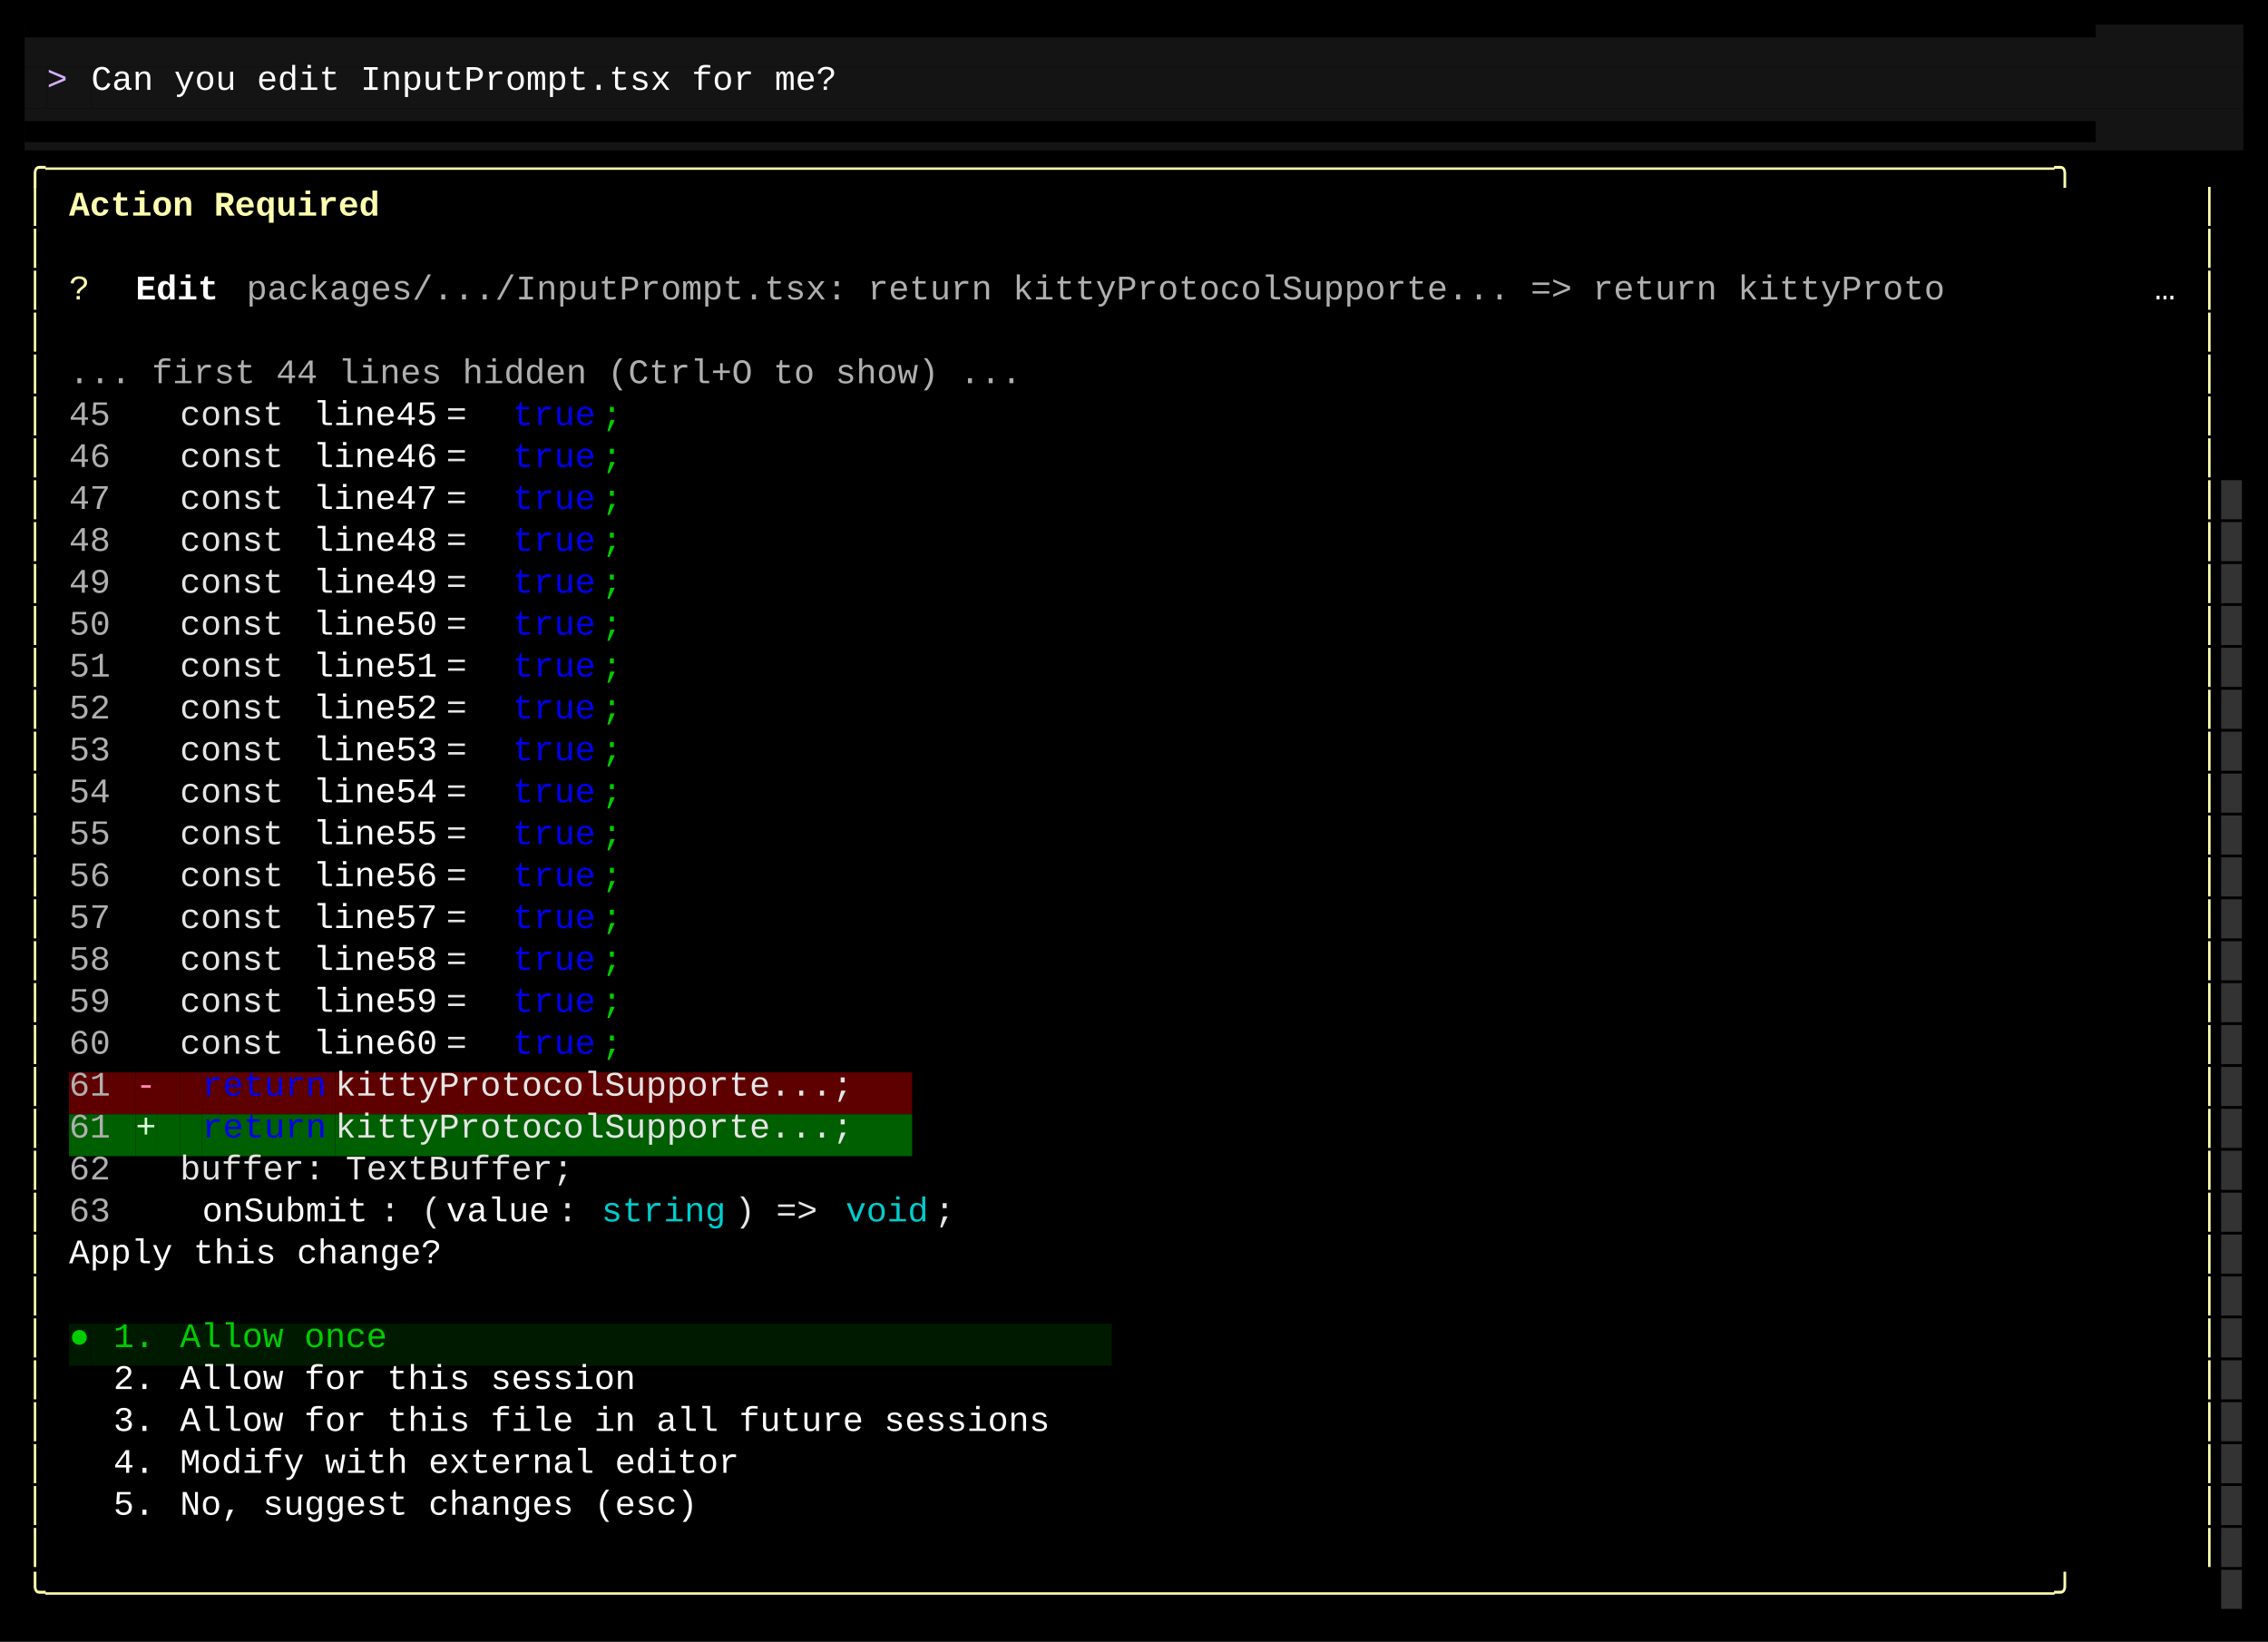
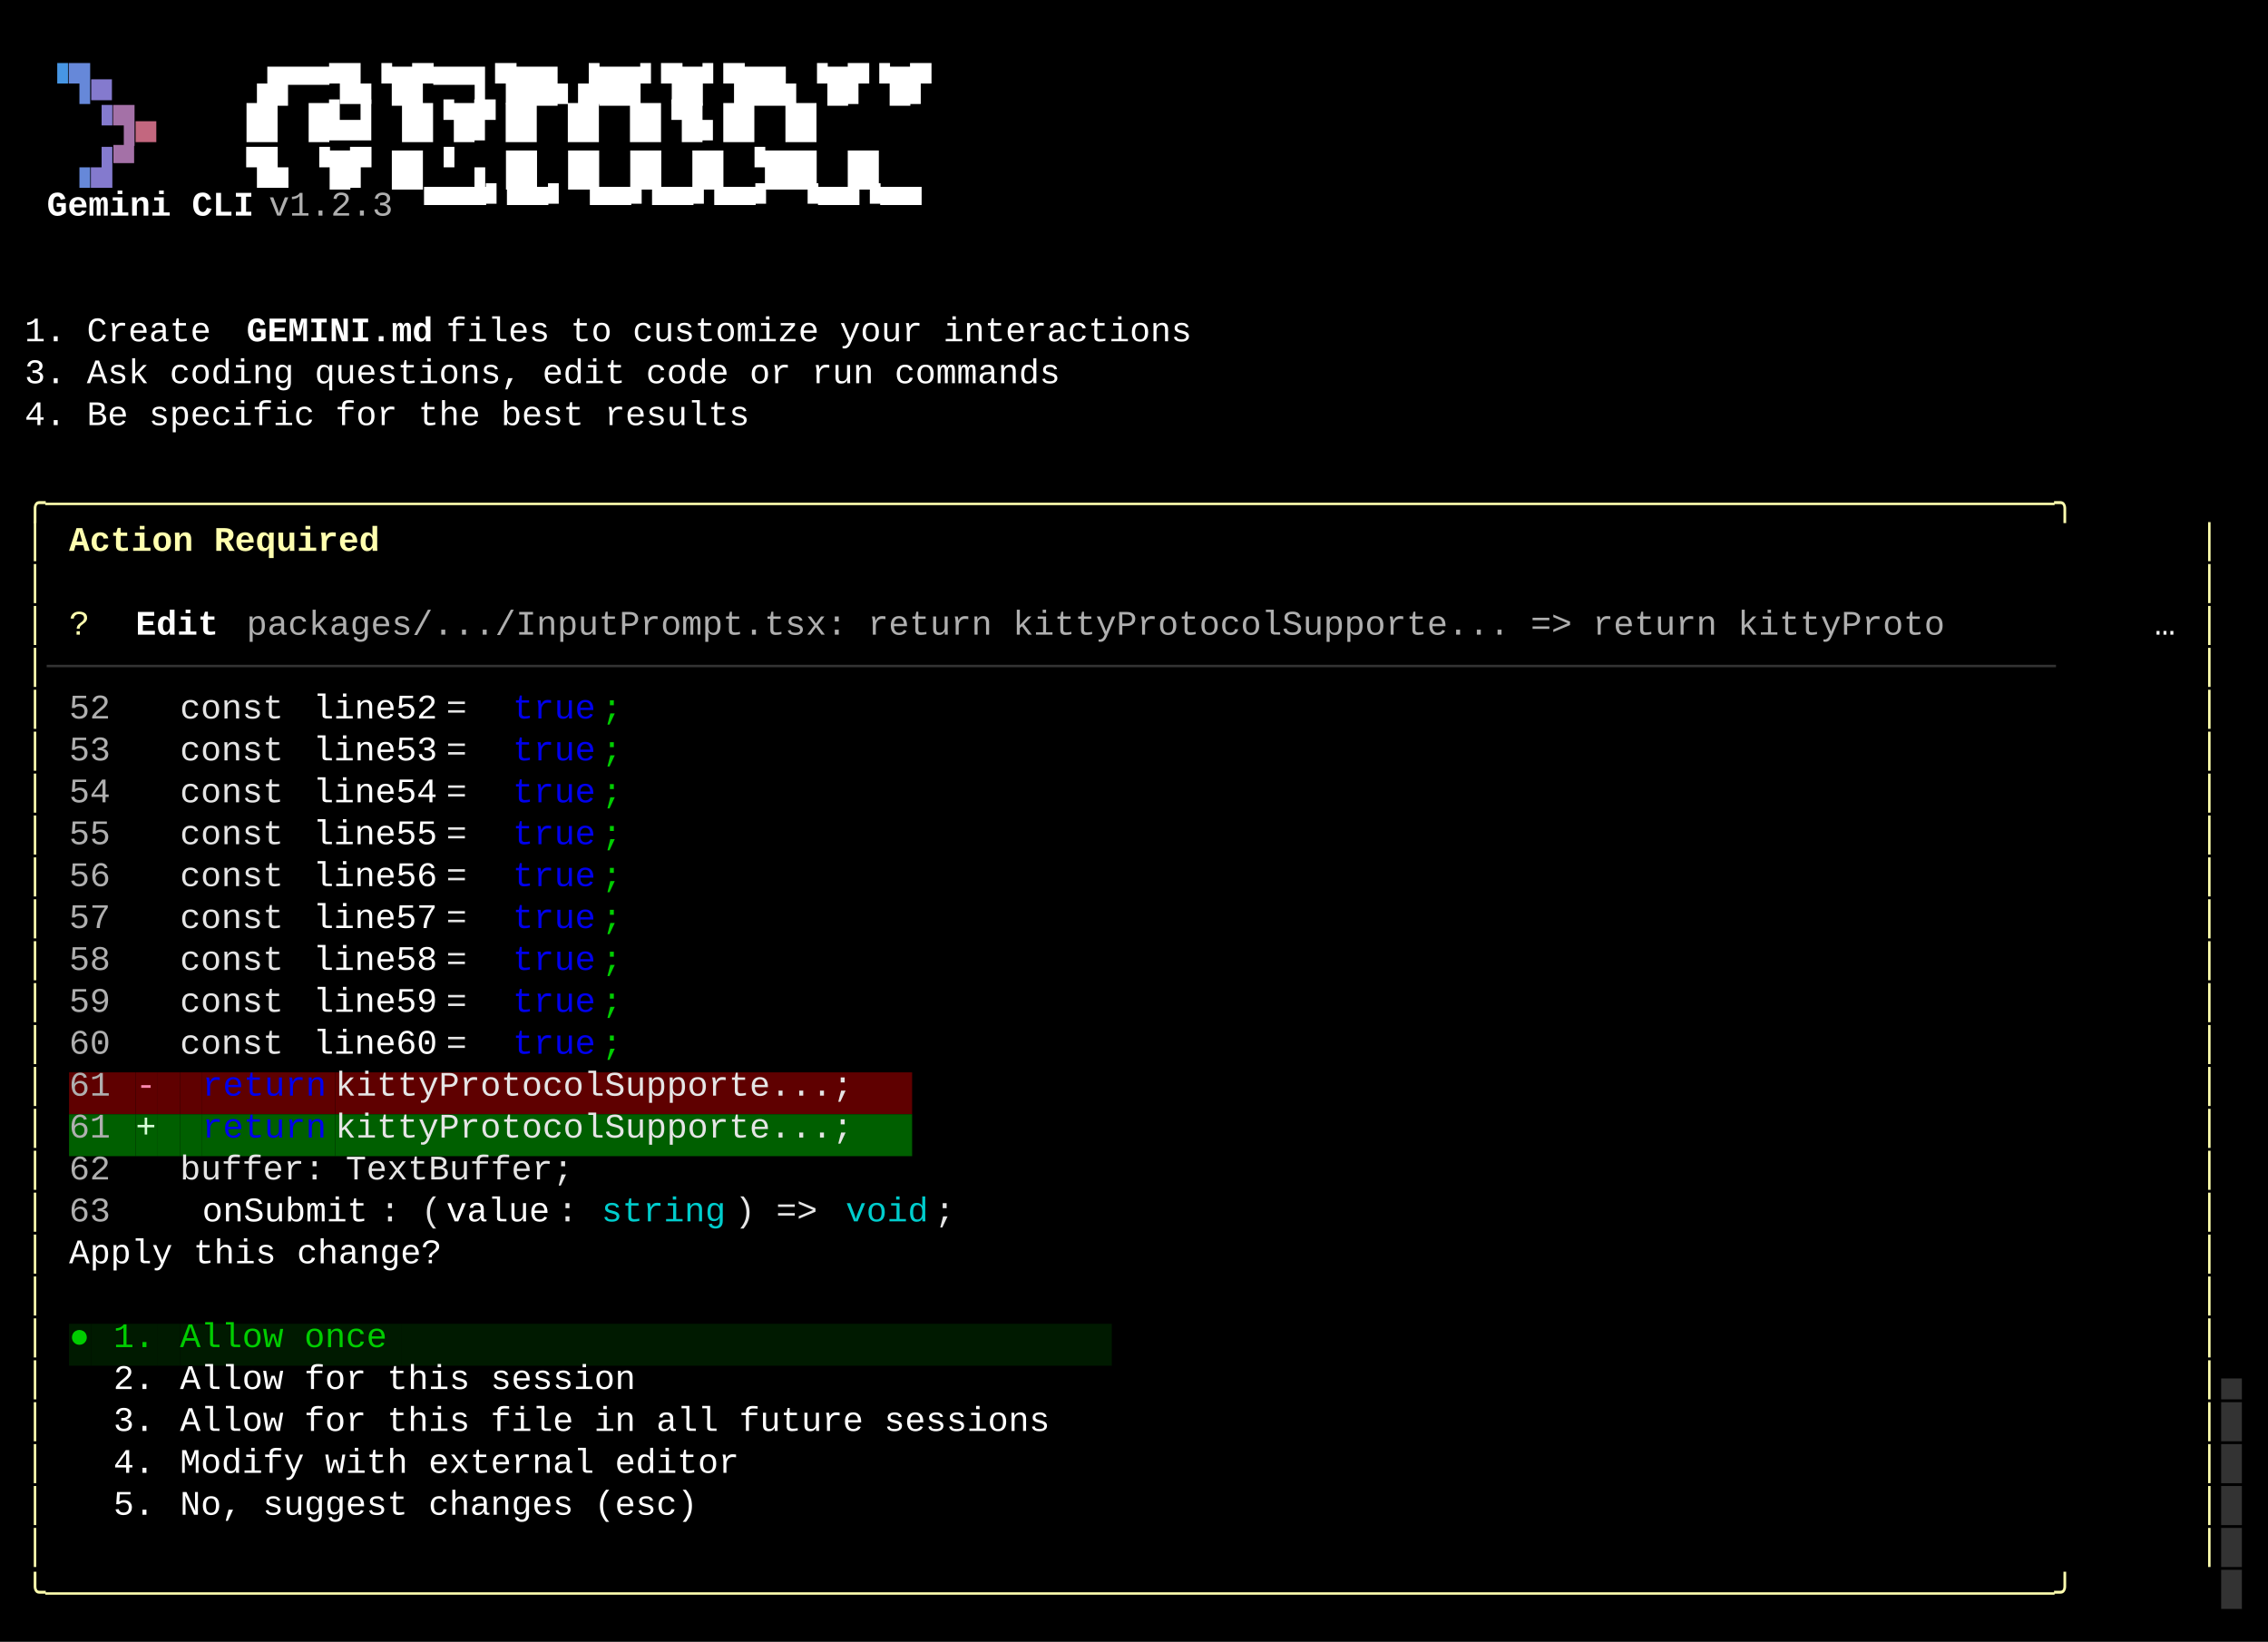
<svg xmlns="http://www.w3.org/2000/svg" width="920" height="666" viewBox="0 0 920 666">
  <style>
    text { font-family: Consolas, "Courier New", monospace; font-size: 14px; dominant-baseline: text-before-edge; white-space: pre; }
  </style>
  <rect width="920" height="666" fill="#000000" />
  <g transform="translate(10, 10)">
-     <rect x="0" y="0" width="900" height="17" fill="#141414" />
-     <text x="0" y="2" fill="#000000" textLength="900" lengthAdjust="spacingAndGlyphs">▀▀▀▀▀▀▀▀▀▀▀▀▀▀▀▀▀▀▀▀▀▀▀▀▀▀▀▀▀▀▀▀▀▀▀▀▀▀▀▀▀▀▀▀▀▀▀▀▀▀▀▀▀▀▀▀▀▀▀▀▀▀▀▀▀▀▀▀▀▀▀▀▀▀▀▀▀▀▀▀▀▀▀▀▀▀▀▀▀▀▀▀▀▀▀▀▀▀▀▀</text>
-     <rect x="0" y="17" width="9" height="17" fill="#141414" />
-     <rect x="9" y="17" width="18" height="17" fill="#141414" />
-     <text x="9" y="19" fill="#d7afff" textLength="18" lengthAdjust="spacingAndGlyphs">&gt; </text>
-     <rect x="27" y="17" width="324" height="17" fill="#141414" />
-     <text x="27" y="19" fill="#ffffff" textLength="324" lengthAdjust="spacingAndGlyphs">Can you edit InputPrompt.tsx for me?</text>
-     <rect x="351" y="17" width="549" height="17" fill="#141414" />
-     <rect x="0" y="34" width="900" height="17" fill="#141414" />
-     <text x="0" y="36" fill="#000000" textLength="900" lengthAdjust="spacingAndGlyphs">▄▄▄▄▄▄▄▄▄▄▄▄▄▄▄▄▄▄▄▄▄▄▄▄▄▄▄▄▄▄▄▄▄▄▄▄▄▄▄▄▄▄▄▄▄▄▄▄▄▄▄▄▄▄▄▄▄▄▄▄▄▄▄▄▄▄▄▄▄▄▄▄▄▄▄▄▄▄▄▄▄▄▄▄▄▄▄▄▄▄▄▄▄▄▄▄▄▄▄▄</text>
-     <text x="0" y="53" fill="#ffffaf" textLength="891" lengthAdjust="spacingAndGlyphs">╭─────────────────────────────────────────────────────────────────────────────────────────────────╮</text>
-     <text x="0" y="70" fill="#ffffaf" textLength="9" lengthAdjust="spacingAndGlyphs">│</text>
-     <text x="18" y="70" fill="#ffffaf" textLength="135" lengthAdjust="spacingAndGlyphs" font-weight="bold">Action Required</text>
-     <text x="882" y="70" fill="#ffffaf" textLength="9" lengthAdjust="spacingAndGlyphs">│</text>
-     <text x="0" y="87" fill="#ffffaf" textLength="9" lengthAdjust="spacingAndGlyphs">│</text>
-     <text x="882" y="87" fill="#ffffaf" textLength="9" lengthAdjust="spacingAndGlyphs">│</text>
-     <text x="0" y="104" fill="#ffffaf" textLength="9" lengthAdjust="spacingAndGlyphs">│</text>
-     <text x="18" y="104" fill="#ffffaf" textLength="9" lengthAdjust="spacingAndGlyphs">?</text>
-     <text x="45" y="104" fill="#ffffff" textLength="36" lengthAdjust="spacingAndGlyphs" font-weight="bold">Edit</text>
-     <text x="90" y="104" fill="#afafaf" textLength="774" lengthAdjust="spacingAndGlyphs">packages/.../InputPrompt.tsx:   return kittyProtocolSupporte... =&gt;   return kittyProto</text>
-     <text x="864" y="104" fill="#ffffff" textLength="18" lengthAdjust="spacingAndGlyphs">… </text>
-     <text x="882" y="104" fill="#ffffaf" textLength="9" lengthAdjust="spacingAndGlyphs">│</text>
-     <text x="0" y="121" fill="#ffffaf" textLength="9" lengthAdjust="spacingAndGlyphs">│</text>
-     <text x="882" y="121" fill="#ffffaf" textLength="9" lengthAdjust="spacingAndGlyphs">│</text>
-     <text x="0" y="138" fill="#ffffaf" textLength="9" lengthAdjust="spacingAndGlyphs">│</text>
-     <text x="18" y="138" fill="#afafaf" textLength="414" lengthAdjust="spacingAndGlyphs">... first 44 lines hidden (Ctrl+O to show) ...</text>
-     <text x="882" y="138" fill="#ffffaf" textLength="9" lengthAdjust="spacingAndGlyphs">│</text>
-     <text x="0" y="155" fill="#ffffaf" textLength="9" lengthAdjust="spacingAndGlyphs">│</text>
-     <text x="18" y="155" fill="#afafaf" textLength="18" lengthAdjust="spacingAndGlyphs">45</text>
-     <text x="63" y="155" fill="#e5e5e5" textLength="54" lengthAdjust="spacingAndGlyphs">const </text>
-     <text x="117" y="155" fill="#ffffff" textLength="54" lengthAdjust="spacingAndGlyphs">line45</text>
-     <text x="171" y="155" fill="#e5e5e5" textLength="27" lengthAdjust="spacingAndGlyphs"> = </text>
-     <text x="198" y="155" fill="#0000ee" textLength="36" lengthAdjust="spacingAndGlyphs">true</text>
-     <text x="234" y="155" fill="#00cd00" textLength="9" lengthAdjust="spacingAndGlyphs">;</text>
-     <text x="882" y="155" fill="#ffffaf" textLength="9" lengthAdjust="spacingAndGlyphs">│</text>
-     <text x="0" y="172" fill="#ffffaf" textLength="9" lengthAdjust="spacingAndGlyphs">│</text>
-     <text x="18" y="172" fill="#afafaf" textLength="18" lengthAdjust="spacingAndGlyphs">46</text>
-     <text x="63" y="172" fill="#e5e5e5" textLength="54" lengthAdjust="spacingAndGlyphs">const </text>
-     <text x="117" y="172" fill="#ffffff" textLength="54" lengthAdjust="spacingAndGlyphs">line46</text>
-     <text x="171" y="172" fill="#e5e5e5" textLength="27" lengthAdjust="spacingAndGlyphs"> = </text>
-     <text x="198" y="172" fill="#0000ee" textLength="36" lengthAdjust="spacingAndGlyphs">true</text>
-     <text x="234" y="172" fill="#00cd00" textLength="9" lengthAdjust="spacingAndGlyphs">;</text>
-     <text x="882" y="172" fill="#ffffaf" textLength="9" lengthAdjust="spacingAndGlyphs">│</text>
-     <text x="0" y="189" fill="#ffffaf" textLength="9" lengthAdjust="spacingAndGlyphs">│</text>
-     <text x="18" y="189" fill="#afafaf" textLength="18" lengthAdjust="spacingAndGlyphs">47</text>
-     <text x="63" y="189" fill="#e5e5e5" textLength="54" lengthAdjust="spacingAndGlyphs">const </text>
-     <text x="117" y="189" fill="#ffffff" textLength="54" lengthAdjust="spacingAndGlyphs">line47</text>
-     <text x="171" y="189" fill="#e5e5e5" textLength="27" lengthAdjust="spacingAndGlyphs"> = </text>
-     <text x="198" y="189" fill="#0000ee" textLength="36" lengthAdjust="spacingAndGlyphs">true</text>
-     <text x="234" y="189" fill="#00cd00" textLength="9" lengthAdjust="spacingAndGlyphs">;</text>
-     <text x="882" y="189" fill="#ffffaf" textLength="9" lengthAdjust="spacingAndGlyphs">│</text>
-     <text x="891" y="189" fill="#333333" textLength="9" lengthAdjust="spacingAndGlyphs">█</text>
+     <text x="9" y="19" fill="#4796e4" textLength="9" lengthAdjust="spacingAndGlyphs">▝</text>
+     <text x="18" y="19" fill="#6688d9" textLength="9" lengthAdjust="spacingAndGlyphs">▜</text>
+     <text x="27" y="19" fill="#847ace" textLength="9" lengthAdjust="spacingAndGlyphs">▄</text>
+     <text x="90" y="19" fill="#ffffff" textLength="297" lengthAdjust="spacingAndGlyphs">▗█▀▀▜▙▝█▛▀▀▌▜██▖▟██▘▜█▘▜██▖▝█▛▝█▛</text>
+     <text x="27" y="36" fill="#847ace" textLength="9" lengthAdjust="spacingAndGlyphs">▝</text>
+     <text x="36" y="36" fill="#a471a7" textLength="9" lengthAdjust="spacingAndGlyphs">▜</text>
+     <text x="45" y="36" fill="#c3677f" textLength="9" lengthAdjust="spacingAndGlyphs">▄</text>
+     <text x="90" y="36" fill="#ffffff" textLength="297" lengthAdjust="spacingAndGlyphs">█▌     █▙▟  ▐█▝█▛▐█ ▐█ ▐█▝█▖█▌ █▌</text>
+     <text x="18" y="53" fill="#6688d9" textLength="9" lengthAdjust="spacingAndGlyphs">▗</text>
+     <text x="27" y="53" fill="#847ace" textLength="9" lengthAdjust="spacingAndGlyphs">▟</text>
+     <text x="36" y="53" fill="#a471a7" textLength="9" lengthAdjust="spacingAndGlyphs">▀</text>
+     <text x="90" y="53" fill="#ffffff" textLength="297" lengthAdjust="spacingAndGlyphs">▜▙ ▝█▛ █▌▝ ▖▐█   ▐█ ▐█ ▐█ ▝██▌ █▌</text>
+     <text x="9" y="70" fill="#ffffff" textLength="90" lengthAdjust="spacingAndGlyphs" font-weight="bold">Gemini CLI</text>
+     <text x="99" y="70" fill="#afafaf" textLength="63" lengthAdjust="spacingAndGlyphs"> v1.2.3</text>
+     <text x="162" y="70" fill="#ffffff" textLength="225" lengthAdjust="spacingAndGlyphs">▀▀▀▘▀▀▘  ▀▀▘▀▀▘▀▀▘ ▝▀▀▝▀▀</text>
+     <text x="0" y="121" fill="#ffffff" textLength="90" lengthAdjust="spacingAndGlyphs">1. Create </text>
+     <text x="90" y="121" fill="#ffffff" textLength="81" lengthAdjust="spacingAndGlyphs" font-weight="bold">GEMINI.md</text>
+     <text x="171" y="121" fill="#ffffff" textLength="333" lengthAdjust="spacingAndGlyphs"> files to customize your interactions</text>
+     <text x="0" y="138" fill="#ffffff" textLength="450" lengthAdjust="spacingAndGlyphs">3. Ask coding questions, edit code or run commands</text>
+     <text x="0" y="155" fill="#ffffff" textLength="315" lengthAdjust="spacingAndGlyphs">4. Be specific for the best results</text>
+     <text x="0" y="189" fill="#ffffaf" textLength="891" lengthAdjust="spacingAndGlyphs">╭─────────────────────────────────────────────────────────────────────────────────────────────────╮</text>
    <text x="0" y="206" fill="#ffffaf" textLength="9" lengthAdjust="spacingAndGlyphs">│</text>
-     <text x="18" y="206" fill="#afafaf" textLength="18" lengthAdjust="spacingAndGlyphs">48</text>
-     <text x="63" y="206" fill="#e5e5e5" textLength="54" lengthAdjust="spacingAndGlyphs">const </text>
-     <text x="117" y="206" fill="#ffffff" textLength="54" lengthAdjust="spacingAndGlyphs">line48</text>
-     <text x="171" y="206" fill="#e5e5e5" textLength="27" lengthAdjust="spacingAndGlyphs"> = </text>
-     <text x="198" y="206" fill="#0000ee" textLength="36" lengthAdjust="spacingAndGlyphs">true</text>
-     <text x="234" y="206" fill="#00cd00" textLength="9" lengthAdjust="spacingAndGlyphs">;</text>
+     <text x="18" y="206" fill="#ffffaf" textLength="135" lengthAdjust="spacingAndGlyphs" font-weight="bold">Action Required</text>
    <text x="882" y="206" fill="#ffffaf" textLength="9" lengthAdjust="spacingAndGlyphs">│</text>
-     <text x="891" y="206" fill="#333333" textLength="9" lengthAdjust="spacingAndGlyphs">█</text>
    <text x="0" y="223" fill="#ffffaf" textLength="9" lengthAdjust="spacingAndGlyphs">│</text>
-     <text x="18" y="223" fill="#afafaf" textLength="18" lengthAdjust="spacingAndGlyphs">49</text>
-     <text x="63" y="223" fill="#e5e5e5" textLength="54" lengthAdjust="spacingAndGlyphs">const </text>
-     <text x="117" y="223" fill="#ffffff" textLength="54" lengthAdjust="spacingAndGlyphs">line49</text>
-     <text x="171" y="223" fill="#e5e5e5" textLength="27" lengthAdjust="spacingAndGlyphs"> = </text>
-     <text x="198" y="223" fill="#0000ee" textLength="36" lengthAdjust="spacingAndGlyphs">true</text>
-     <text x="234" y="223" fill="#00cd00" textLength="9" lengthAdjust="spacingAndGlyphs">;</text>
    <text x="882" y="223" fill="#ffffaf" textLength="9" lengthAdjust="spacingAndGlyphs">│</text>
-     <text x="891" y="223" fill="#333333" textLength="9" lengthAdjust="spacingAndGlyphs">█</text>
    <text x="0" y="240" fill="#ffffaf" textLength="9" lengthAdjust="spacingAndGlyphs">│</text>
-     <text x="18" y="240" fill="#afafaf" textLength="18" lengthAdjust="spacingAndGlyphs">50</text>
-     <text x="63" y="240" fill="#e5e5e5" textLength="54" lengthAdjust="spacingAndGlyphs">const </text>
-     <text x="117" y="240" fill="#ffffff" textLength="54" lengthAdjust="spacingAndGlyphs">line50</text>
-     <text x="171" y="240" fill="#e5e5e5" textLength="27" lengthAdjust="spacingAndGlyphs"> = </text>
-     <text x="198" y="240" fill="#0000ee" textLength="36" lengthAdjust="spacingAndGlyphs">true</text>
-     <text x="234" y="240" fill="#00cd00" textLength="9" lengthAdjust="spacingAndGlyphs">;</text>
+     <text x="18" y="240" fill="#ffffaf" textLength="9" lengthAdjust="spacingAndGlyphs">?</text>
+     <text x="45" y="240" fill="#ffffff" textLength="36" lengthAdjust="spacingAndGlyphs" font-weight="bold">Edit</text>
+     <text x="90" y="240" fill="#afafaf" textLength="774" lengthAdjust="spacingAndGlyphs">packages/.../InputPrompt.tsx:   return kittyProtocolSupporte... =&gt;   return kittyProto</text>
+     <text x="864" y="240" fill="#ffffff" textLength="18" lengthAdjust="spacingAndGlyphs">… </text>
    <text x="882" y="240" fill="#ffffaf" textLength="9" lengthAdjust="spacingAndGlyphs">│</text>
-     <text x="891" y="240" fill="#333333" textLength="9" lengthAdjust="spacingAndGlyphs">█</text>
    <text x="0" y="257" fill="#ffffaf" textLength="9" lengthAdjust="spacingAndGlyphs">│</text>
-     <text x="18" y="257" fill="#afafaf" textLength="18" lengthAdjust="spacingAndGlyphs">51</text>
-     <text x="63" y="257" fill="#e5e5e5" textLength="54" lengthAdjust="spacingAndGlyphs">const </text>
-     <text x="117" y="257" fill="#ffffff" textLength="54" lengthAdjust="spacingAndGlyphs">line51</text>
-     <text x="171" y="257" fill="#e5e5e5" textLength="27" lengthAdjust="spacingAndGlyphs"> = </text>
-     <text x="198" y="257" fill="#0000ee" textLength="36" lengthAdjust="spacingAndGlyphs">true</text>
-     <text x="234" y="257" fill="#00cd00" textLength="9" lengthAdjust="spacingAndGlyphs">;</text>
+     <text x="9" y="257" fill="#333333" textLength="873" lengthAdjust="spacingAndGlyphs">─────────────────────────────────────────────────────────────────────────────────────────────────</text>
    <text x="882" y="257" fill="#ffffaf" textLength="9" lengthAdjust="spacingAndGlyphs">│</text>
-     <text x="891" y="257" fill="#333333" textLength="9" lengthAdjust="spacingAndGlyphs">█</text>
    <text x="0" y="274" fill="#ffffaf" textLength="9" lengthAdjust="spacingAndGlyphs">│</text>
    <text x="18" y="274" fill="#afafaf" textLength="18" lengthAdjust="spacingAndGlyphs">52</text>
    <text x="63" y="274" fill="#e5e5e5" textLength="54" lengthAdjust="spacingAndGlyphs">const </text>
    <text x="117" y="274" fill="#ffffff" textLength="54" lengthAdjust="spacingAndGlyphs">line52</text>
    <text x="171" y="274" fill="#e5e5e5" textLength="27" lengthAdjust="spacingAndGlyphs"> = </text>
    <text x="198" y="274" fill="#0000ee" textLength="36" lengthAdjust="spacingAndGlyphs">true</text>
    <text x="234" y="274" fill="#00cd00" textLength="9" lengthAdjust="spacingAndGlyphs">;</text>
    <text x="882" y="274" fill="#ffffaf" textLength="9" lengthAdjust="spacingAndGlyphs">│</text>
-     <text x="891" y="274" fill="#333333" textLength="9" lengthAdjust="spacingAndGlyphs">█</text>
    <text x="0" y="291" fill="#ffffaf" textLength="9" lengthAdjust="spacingAndGlyphs">│</text>
    <text x="18" y="291" fill="#afafaf" textLength="18" lengthAdjust="spacingAndGlyphs">53</text>
    <text x="63" y="291" fill="#e5e5e5" textLength="54" lengthAdjust="spacingAndGlyphs">const </text>
    <text x="117" y="291" fill="#ffffff" textLength="54" lengthAdjust="spacingAndGlyphs">line53</text>
    <text x="171" y="291" fill="#e5e5e5" textLength="27" lengthAdjust="spacingAndGlyphs"> = </text>
    <text x="198" y="291" fill="#0000ee" textLength="36" lengthAdjust="spacingAndGlyphs">true</text>
    <text x="234" y="291" fill="#00cd00" textLength="9" lengthAdjust="spacingAndGlyphs">;</text>
    <text x="882" y="291" fill="#ffffaf" textLength="9" lengthAdjust="spacingAndGlyphs">│</text>
-     <text x="891" y="291" fill="#333333" textLength="9" lengthAdjust="spacingAndGlyphs">█</text>
    <text x="0" y="308" fill="#ffffaf" textLength="9" lengthAdjust="spacingAndGlyphs">│</text>
    <text x="18" y="308" fill="#afafaf" textLength="18" lengthAdjust="spacingAndGlyphs">54</text>
    <text x="63" y="308" fill="#e5e5e5" textLength="54" lengthAdjust="spacingAndGlyphs">const </text>
    <text x="117" y="308" fill="#ffffff" textLength="54" lengthAdjust="spacingAndGlyphs">line54</text>
    <text x="171" y="308" fill="#e5e5e5" textLength="27" lengthAdjust="spacingAndGlyphs"> = </text>
    <text x="198" y="308" fill="#0000ee" textLength="36" lengthAdjust="spacingAndGlyphs">true</text>
    <text x="234" y="308" fill="#00cd00" textLength="9" lengthAdjust="spacingAndGlyphs">;</text>
    <text x="882" y="308" fill="#ffffaf" textLength="9" lengthAdjust="spacingAndGlyphs">│</text>
-     <text x="891" y="308" fill="#333333" textLength="9" lengthAdjust="spacingAndGlyphs">█</text>
    <text x="0" y="325" fill="#ffffaf" textLength="9" lengthAdjust="spacingAndGlyphs">│</text>
    <text x="18" y="325" fill="#afafaf" textLength="18" lengthAdjust="spacingAndGlyphs">55</text>
    <text x="63" y="325" fill="#e5e5e5" textLength="54" lengthAdjust="spacingAndGlyphs">const </text>
    <text x="117" y="325" fill="#ffffff" textLength="54" lengthAdjust="spacingAndGlyphs">line55</text>
    <text x="171" y="325" fill="#e5e5e5" textLength="27" lengthAdjust="spacingAndGlyphs"> = </text>
    <text x="198" y="325" fill="#0000ee" textLength="36" lengthAdjust="spacingAndGlyphs">true</text>
    <text x="234" y="325" fill="#00cd00" textLength="9" lengthAdjust="spacingAndGlyphs">;</text>
    <text x="882" y="325" fill="#ffffaf" textLength="9" lengthAdjust="spacingAndGlyphs">│</text>
-     <text x="891" y="325" fill="#333333" textLength="9" lengthAdjust="spacingAndGlyphs">█</text>
    <text x="0" y="342" fill="#ffffaf" textLength="9" lengthAdjust="spacingAndGlyphs">│</text>
    <text x="18" y="342" fill="#afafaf" textLength="18" lengthAdjust="spacingAndGlyphs">56</text>
    <text x="63" y="342" fill="#e5e5e5" textLength="54" lengthAdjust="spacingAndGlyphs">const </text>
    <text x="117" y="342" fill="#ffffff" textLength="54" lengthAdjust="spacingAndGlyphs">line56</text>
    <text x="171" y="342" fill="#e5e5e5" textLength="27" lengthAdjust="spacingAndGlyphs"> = </text>
    <text x="198" y="342" fill="#0000ee" textLength="36" lengthAdjust="spacingAndGlyphs">true</text>
    <text x="234" y="342" fill="#00cd00" textLength="9" lengthAdjust="spacingAndGlyphs">;</text>
    <text x="882" y="342" fill="#ffffaf" textLength="9" lengthAdjust="spacingAndGlyphs">│</text>
-     <text x="891" y="342" fill="#333333" textLength="9" lengthAdjust="spacingAndGlyphs">█</text>
    <text x="0" y="359" fill="#ffffaf" textLength="9" lengthAdjust="spacingAndGlyphs">│</text>
    <text x="18" y="359" fill="#afafaf" textLength="18" lengthAdjust="spacingAndGlyphs">57</text>
    <text x="63" y="359" fill="#e5e5e5" textLength="54" lengthAdjust="spacingAndGlyphs">const </text>
    <text x="117" y="359" fill="#ffffff" textLength="54" lengthAdjust="spacingAndGlyphs">line57</text>
    <text x="171" y="359" fill="#e5e5e5" textLength="27" lengthAdjust="spacingAndGlyphs"> = </text>
    <text x="198" y="359" fill="#0000ee" textLength="36" lengthAdjust="spacingAndGlyphs">true</text>
    <text x="234" y="359" fill="#00cd00" textLength="9" lengthAdjust="spacingAndGlyphs">;</text>
    <text x="882" y="359" fill="#ffffaf" textLength="9" lengthAdjust="spacingAndGlyphs">│</text>
-     <text x="891" y="359" fill="#333333" textLength="9" lengthAdjust="spacingAndGlyphs">█</text>
    <text x="0" y="376" fill="#ffffaf" textLength="9" lengthAdjust="spacingAndGlyphs">│</text>
    <text x="18" y="376" fill="#afafaf" textLength="18" lengthAdjust="spacingAndGlyphs">58</text>
    <text x="63" y="376" fill="#e5e5e5" textLength="54" lengthAdjust="spacingAndGlyphs">const </text>
    <text x="117" y="376" fill="#ffffff" textLength="54" lengthAdjust="spacingAndGlyphs">line58</text>
    <text x="171" y="376" fill="#e5e5e5" textLength="27" lengthAdjust="spacingAndGlyphs"> = </text>
    <text x="198" y="376" fill="#0000ee" textLength="36" lengthAdjust="spacingAndGlyphs">true</text>
    <text x="234" y="376" fill="#00cd00" textLength="9" lengthAdjust="spacingAndGlyphs">;</text>
    <text x="882" y="376" fill="#ffffaf" textLength="9" lengthAdjust="spacingAndGlyphs">│</text>
-     <text x="891" y="376" fill="#333333" textLength="9" lengthAdjust="spacingAndGlyphs">█</text>
    <text x="0" y="393" fill="#ffffaf" textLength="9" lengthAdjust="spacingAndGlyphs">│</text>
    <text x="18" y="393" fill="#afafaf" textLength="18" lengthAdjust="spacingAndGlyphs">59</text>
    <text x="63" y="393" fill="#e5e5e5" textLength="54" lengthAdjust="spacingAndGlyphs">const </text>
    <text x="117" y="393" fill="#ffffff" textLength="54" lengthAdjust="spacingAndGlyphs">line59</text>
    <text x="171" y="393" fill="#e5e5e5" textLength="27" lengthAdjust="spacingAndGlyphs"> = </text>
    <text x="198" y="393" fill="#0000ee" textLength="36" lengthAdjust="spacingAndGlyphs">true</text>
    <text x="234" y="393" fill="#00cd00" textLength="9" lengthAdjust="spacingAndGlyphs">;</text>
    <text x="882" y="393" fill="#ffffaf" textLength="9" lengthAdjust="spacingAndGlyphs">│</text>
-     <text x="891" y="393" fill="#333333" textLength="9" lengthAdjust="spacingAndGlyphs">█</text>
    <text x="0" y="410" fill="#ffffaf" textLength="9" lengthAdjust="spacingAndGlyphs">│</text>
    <text x="18" y="410" fill="#afafaf" textLength="18" lengthAdjust="spacingAndGlyphs">60</text>
    <text x="63" y="410" fill="#e5e5e5" textLength="54" lengthAdjust="spacingAndGlyphs">const </text>
    <text x="117" y="410" fill="#ffffff" textLength="54" lengthAdjust="spacingAndGlyphs">line60</text>
    <text x="171" y="410" fill="#e5e5e5" textLength="27" lengthAdjust="spacingAndGlyphs"> = </text>
    <text x="198" y="410" fill="#0000ee" textLength="36" lengthAdjust="spacingAndGlyphs">true</text>
    <text x="234" y="410" fill="#00cd00" textLength="9" lengthAdjust="spacingAndGlyphs">;</text>
    <text x="882" y="410" fill="#ffffaf" textLength="9" lengthAdjust="spacingAndGlyphs">│</text>
-     <text x="891" y="410" fill="#333333" textLength="9" lengthAdjust="spacingAndGlyphs">█</text>
    <text x="0" y="427" fill="#ffffaf" textLength="9" lengthAdjust="spacingAndGlyphs">│</text>
    <rect x="18" y="425" width="18" height="17" fill="#5f0000" />
    <text x="18" y="427" fill="#afafaf" textLength="18" lengthAdjust="spacingAndGlyphs">61</text>
    <rect x="36" y="425" width="9" height="17" fill="#5f0000" />
    <rect x="45" y="425" width="9" height="17" fill="#5f0000" />
    <text x="45" y="427" fill="#ff87af" textLength="9" lengthAdjust="spacingAndGlyphs">-</text>
    <rect x="54" y="425" width="9" height="17" fill="#5f0000" />
    <rect x="63" y="425" width="9" height="17" fill="#5f0000" />
    <rect x="72" y="425" width="54" height="17" fill="#5f0000" />
    <text x="72" y="427" fill="#0000ee" textLength="54" lengthAdjust="spacingAndGlyphs">return</text>
    <rect x="126" y="425" width="234" height="17" fill="#5f0000" />
    <text x="126" y="427" fill="#e5e5e5" textLength="234" lengthAdjust="spacingAndGlyphs"> kittyProtocolSupporte...;</text>
    <text x="882" y="427" fill="#ffffaf" textLength="9" lengthAdjust="spacingAndGlyphs">│</text>
-     <text x="891" y="427" fill="#333333" textLength="9" lengthAdjust="spacingAndGlyphs">█</text>
    <text x="0" y="444" fill="#ffffaf" textLength="9" lengthAdjust="spacingAndGlyphs">│</text>
    <rect x="18" y="442" width="18" height="17" fill="#005f00" />
    <text x="18" y="444" fill="#afafaf" textLength="18" lengthAdjust="spacingAndGlyphs">61</text>
    <rect x="36" y="442" width="9" height="17" fill="#005f00" />
    <rect x="45" y="442" width="9" height="17" fill="#005f00" />
    <text x="45" y="444" fill="#d7ffd7" textLength="9" lengthAdjust="spacingAndGlyphs">+</text>
    <rect x="54" y="442" width="9" height="17" fill="#005f00" />
    <rect x="63" y="442" width="9" height="17" fill="#005f00" />
    <rect x="72" y="442" width="54" height="17" fill="#005f00" />
    <text x="72" y="444" fill="#0000ee" textLength="54" lengthAdjust="spacingAndGlyphs">return</text>
    <rect x="126" y="442" width="234" height="17" fill="#005f00" />
    <text x="126" y="444" fill="#e5e5e5" textLength="234" lengthAdjust="spacingAndGlyphs"> kittyProtocolSupporte...;</text>
    <text x="882" y="444" fill="#ffffaf" textLength="9" lengthAdjust="spacingAndGlyphs">│</text>
-     <text x="891" y="444" fill="#333333" textLength="9" lengthAdjust="spacingAndGlyphs">█</text>
    <text x="0" y="461" fill="#ffffaf" textLength="9" lengthAdjust="spacingAndGlyphs">│</text>
    <text x="18" y="461" fill="#afafaf" textLength="18" lengthAdjust="spacingAndGlyphs">62</text>
    <text x="63" y="461" fill="#e5e5e5" textLength="180" lengthAdjust="spacingAndGlyphs"> buffer: TextBuffer;</text>
    <text x="882" y="461" fill="#ffffaf" textLength="9" lengthAdjust="spacingAndGlyphs">│</text>
-     <text x="891" y="461" fill="#333333" textLength="9" lengthAdjust="spacingAndGlyphs">█</text>
    <text x="0" y="478" fill="#ffffaf" textLength="9" lengthAdjust="spacingAndGlyphs">│</text>
    <text x="18" y="478" fill="#afafaf" textLength="18" lengthAdjust="spacingAndGlyphs">63</text>
    <text x="72" y="478" fill="#ffffff" textLength="72" lengthAdjust="spacingAndGlyphs">onSubmit</text>
    <text x="144" y="478" fill="#e5e5e5" textLength="27" lengthAdjust="spacingAndGlyphs">: (</text>
    <text x="171" y="478" fill="#ffffff" textLength="45" lengthAdjust="spacingAndGlyphs">value</text>
    <text x="216" y="478" fill="#e5e5e5" textLength="18" lengthAdjust="spacingAndGlyphs">: </text>
    <text x="234" y="478" fill="#00cdcd" textLength="54" lengthAdjust="spacingAndGlyphs">string</text>
    <text x="288" y="478" fill="#e5e5e5" textLength="45" lengthAdjust="spacingAndGlyphs">) =&gt; </text>
    <text x="333" y="478" fill="#00cdcd" textLength="36" lengthAdjust="spacingAndGlyphs">void</text>
    <text x="369" y="478" fill="#e5e5e5" textLength="9" lengthAdjust="spacingAndGlyphs">;</text>
    <text x="882" y="478" fill="#ffffaf" textLength="9" lengthAdjust="spacingAndGlyphs">│</text>
-     <text x="891" y="478" fill="#333333" textLength="9" lengthAdjust="spacingAndGlyphs">█</text>
    <text x="0" y="495" fill="#ffffaf" textLength="9" lengthAdjust="spacingAndGlyphs">│</text>
    <text x="18" y="495" fill="#ffffff" textLength="162" lengthAdjust="spacingAndGlyphs">Apply this change?</text>
    <text x="882" y="495" fill="#ffffaf" textLength="9" lengthAdjust="spacingAndGlyphs">│</text>
-     <text x="891" y="495" fill="#333333" textLength="9" lengthAdjust="spacingAndGlyphs">█</text>
    <text x="0" y="512" fill="#ffffaf" textLength="9" lengthAdjust="spacingAndGlyphs">│</text>
    <text x="882" y="512" fill="#ffffaf" textLength="9" lengthAdjust="spacingAndGlyphs">│</text>
-     <text x="891" y="512" fill="#333333" textLength="9" lengthAdjust="spacingAndGlyphs">█</text>
    <text x="0" y="529" fill="#ffffaf" textLength="9" lengthAdjust="spacingAndGlyphs">│</text>
    <rect x="18" y="527" width="9" height="17" fill="#001a00" />
    <text x="18" y="529" fill="#00cd00" textLength="9" lengthAdjust="spacingAndGlyphs">●</text>
    <rect x="27" y="527" width="9" height="17" fill="#001a00" />
    <rect x="36" y="527" width="18" height="17" fill="#001a00" />
    <text x="36" y="529" fill="#00cd00" textLength="18" lengthAdjust="spacingAndGlyphs">1.</text>
    <rect x="54" y="527" width="9" height="17" fill="#001a00" />
    <rect x="63" y="527" width="90" height="17" fill="#001a00" />
    <text x="63" y="529" fill="#00cd00" textLength="90" lengthAdjust="spacingAndGlyphs">Allow once</text>
    <rect x="153" y="527" width="288" height="17" fill="#001a00" />
    <text x="882" y="529" fill="#ffffaf" textLength="9" lengthAdjust="spacingAndGlyphs">│</text>
-     <text x="891" y="529" fill="#333333" textLength="9" lengthAdjust="spacingAndGlyphs">█</text>
    <text x="0" y="546" fill="#ffffaf" textLength="9" lengthAdjust="spacingAndGlyphs">│</text>
    <text x="36" y="546" fill="#ffffff" textLength="18" lengthAdjust="spacingAndGlyphs">2.</text>
    <text x="63" y="546" fill="#ffffff" textLength="198" lengthAdjust="spacingAndGlyphs">Allow for this session</text>
    <text x="882" y="546" fill="#ffffaf" textLength="9" lengthAdjust="spacingAndGlyphs">│</text>
-     <text x="891" y="546" fill="#333333" textLength="9" lengthAdjust="spacingAndGlyphs">█</text>
+     <text x="891" y="546" fill="#333333" textLength="9" lengthAdjust="spacingAndGlyphs">▄</text>
    <text x="0" y="563" fill="#ffffaf" textLength="9" lengthAdjust="spacingAndGlyphs">│</text>
    <text x="36" y="563" fill="#ffffff" textLength="18" lengthAdjust="spacingAndGlyphs">3.</text>
    <text x="63" y="563" fill="#ffffff" textLength="378" lengthAdjust="spacingAndGlyphs">Allow for this file in all future sessions</text>
    <text x="882" y="563" fill="#ffffaf" textLength="9" lengthAdjust="spacingAndGlyphs">│</text>
    <text x="891" y="563" fill="#333333" textLength="9" lengthAdjust="spacingAndGlyphs">█</text>
    <text x="0" y="580" fill="#ffffaf" textLength="9" lengthAdjust="spacingAndGlyphs">│</text>
    <text x="36" y="580" fill="#ffffff" textLength="18" lengthAdjust="spacingAndGlyphs">4.</text>
    <text x="63" y="580" fill="#ffffff" textLength="243" lengthAdjust="spacingAndGlyphs">Modify with external editor</text>
    <text x="882" y="580" fill="#ffffaf" textLength="9" lengthAdjust="spacingAndGlyphs">│</text>
    <text x="891" y="580" fill="#333333" textLength="9" lengthAdjust="spacingAndGlyphs">█</text>
    <text x="0" y="597" fill="#ffffaf" textLength="9" lengthAdjust="spacingAndGlyphs">│</text>
    <text x="36" y="597" fill="#ffffff" textLength="18" lengthAdjust="spacingAndGlyphs">5.</text>
    <text x="63" y="597" fill="#ffffff" textLength="225" lengthAdjust="spacingAndGlyphs">No, suggest changes (esc)</text>
    <text x="882" y="597" fill="#ffffaf" textLength="9" lengthAdjust="spacingAndGlyphs">│</text>
    <text x="891" y="597" fill="#333333" textLength="9" lengthAdjust="spacingAndGlyphs">█</text>
    <text x="0" y="614" fill="#ffffaf" textLength="9" lengthAdjust="spacingAndGlyphs">│</text>
    <text x="882" y="614" fill="#ffffaf" textLength="9" lengthAdjust="spacingAndGlyphs">│</text>
    <text x="891" y="614" fill="#333333" textLength="9" lengthAdjust="spacingAndGlyphs">█</text>
    <text x="0" y="631" fill="#ffffaf" textLength="891" lengthAdjust="spacingAndGlyphs">╰─────────────────────────────────────────────────────────────────────────────────────────────────╯</text>
    <text x="891" y="631" fill="#333333" textLength="9" lengthAdjust="spacingAndGlyphs">█</text>
  </g>
</svg>
